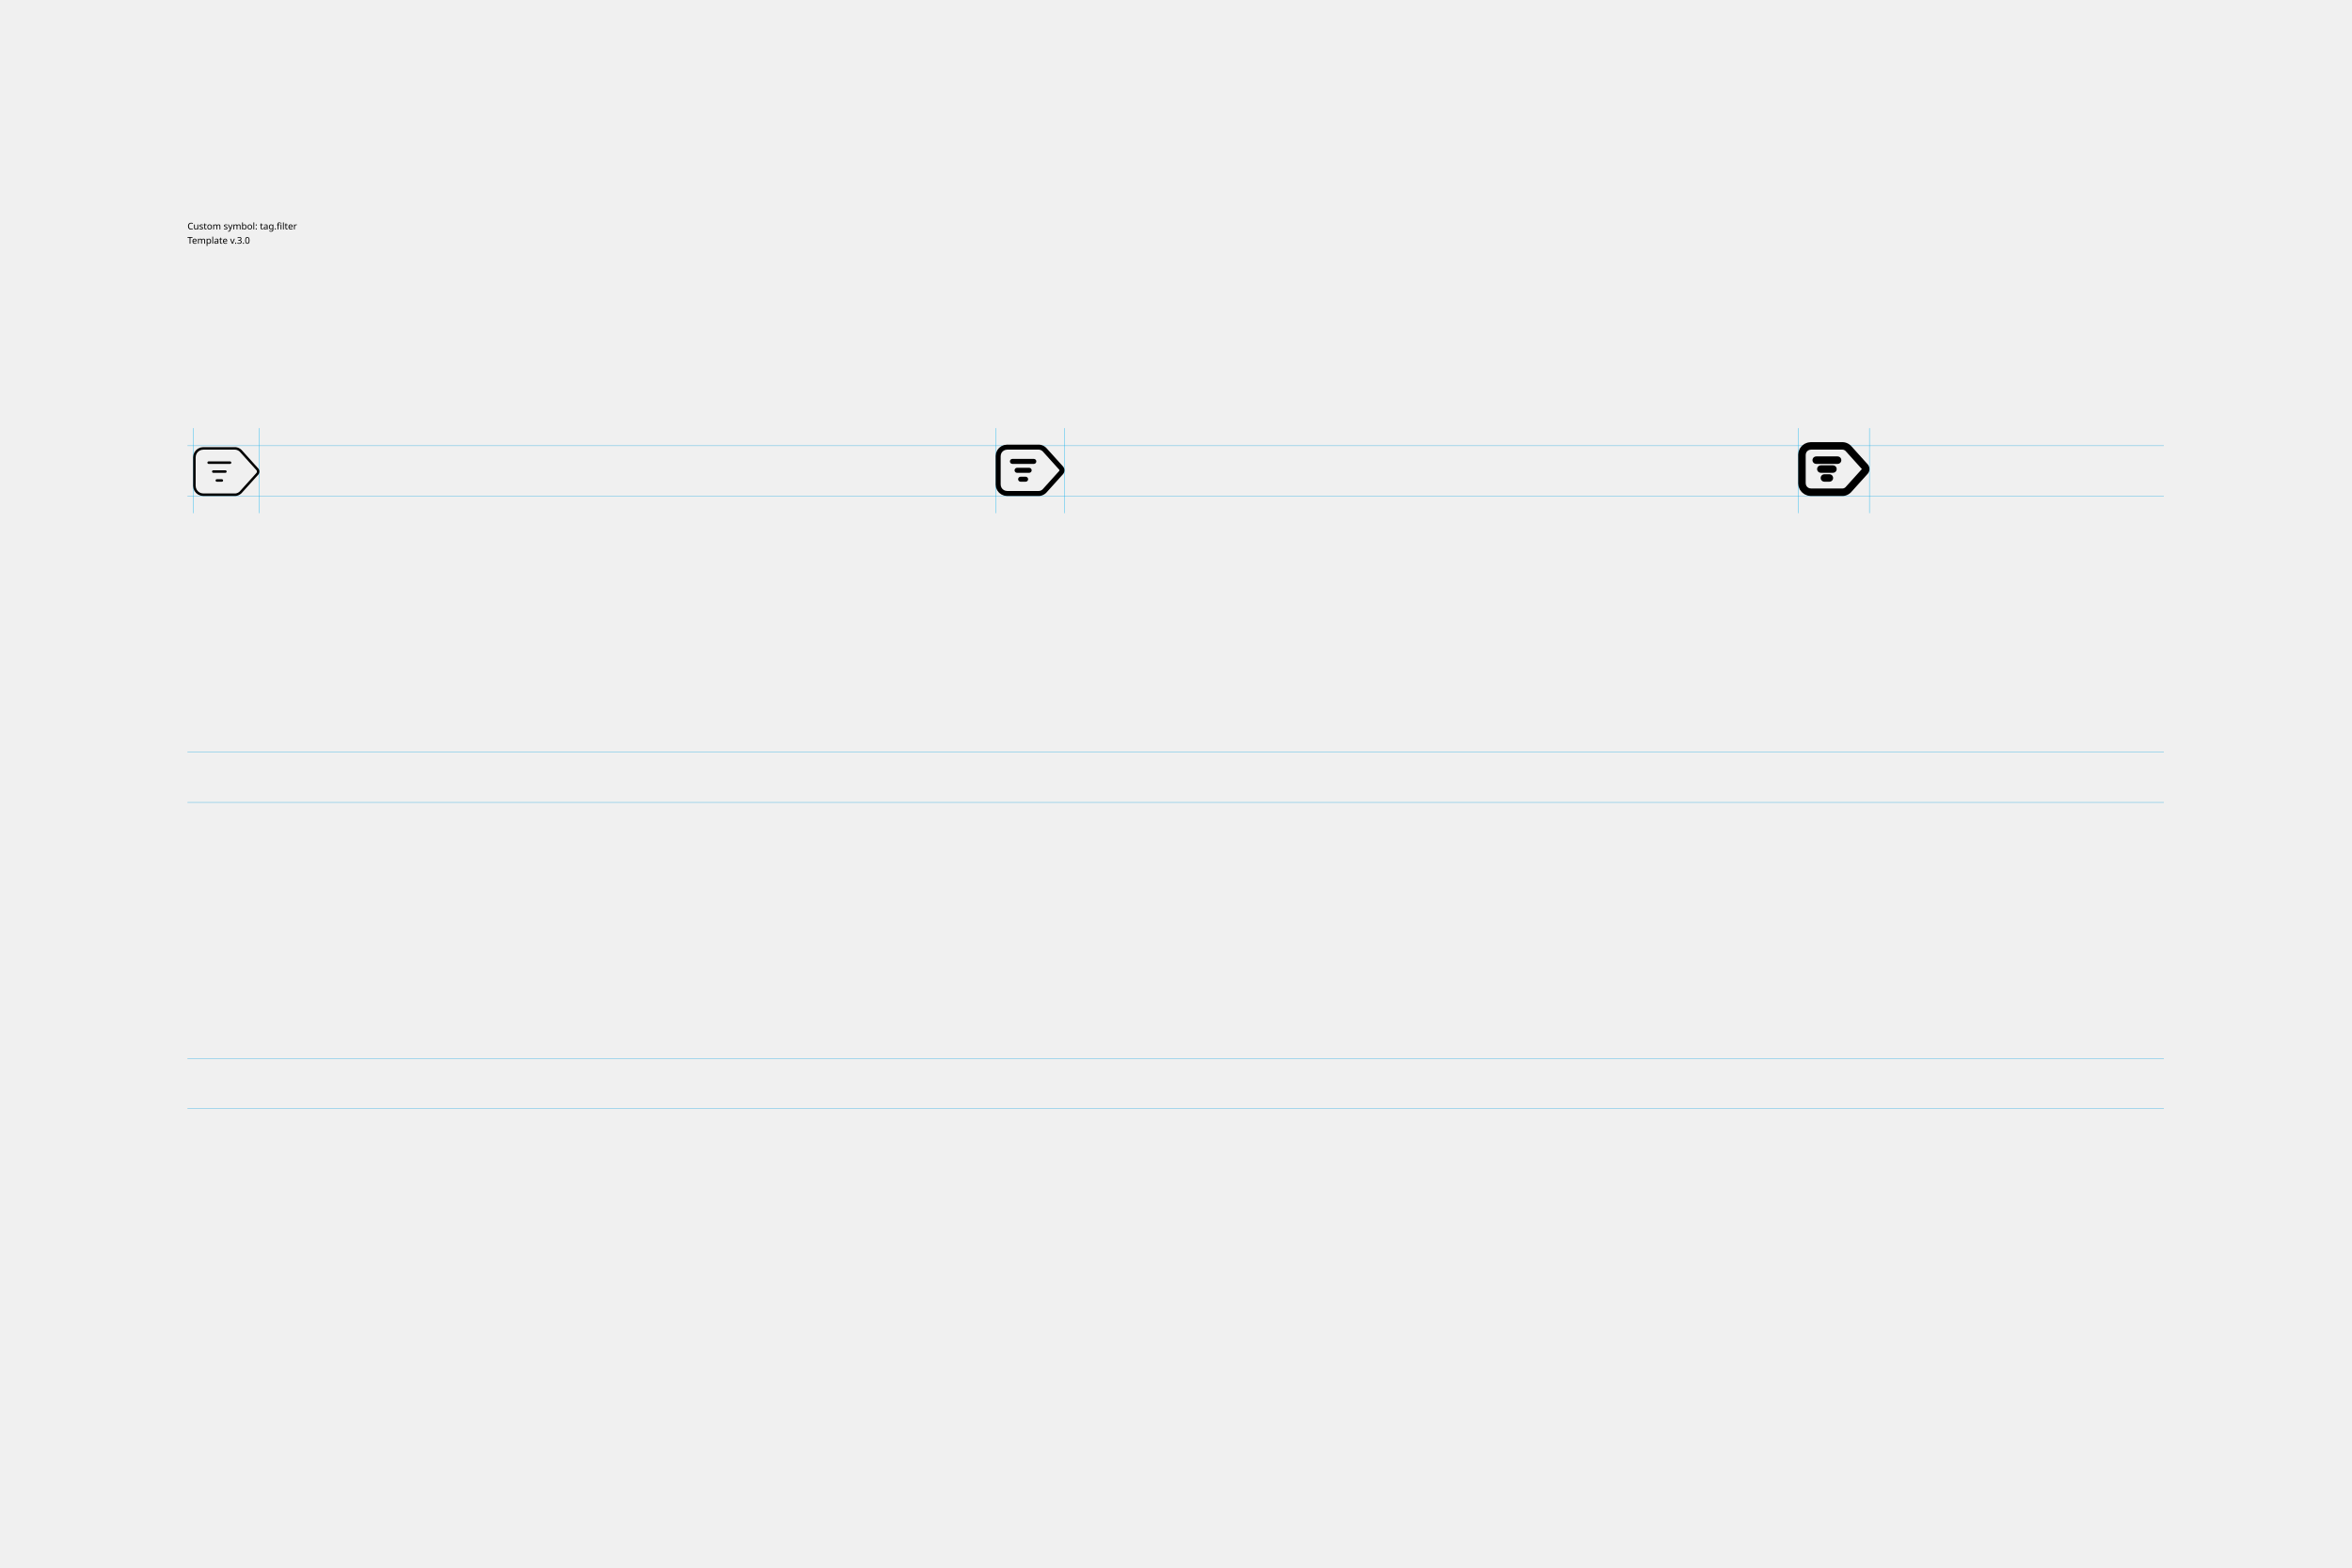
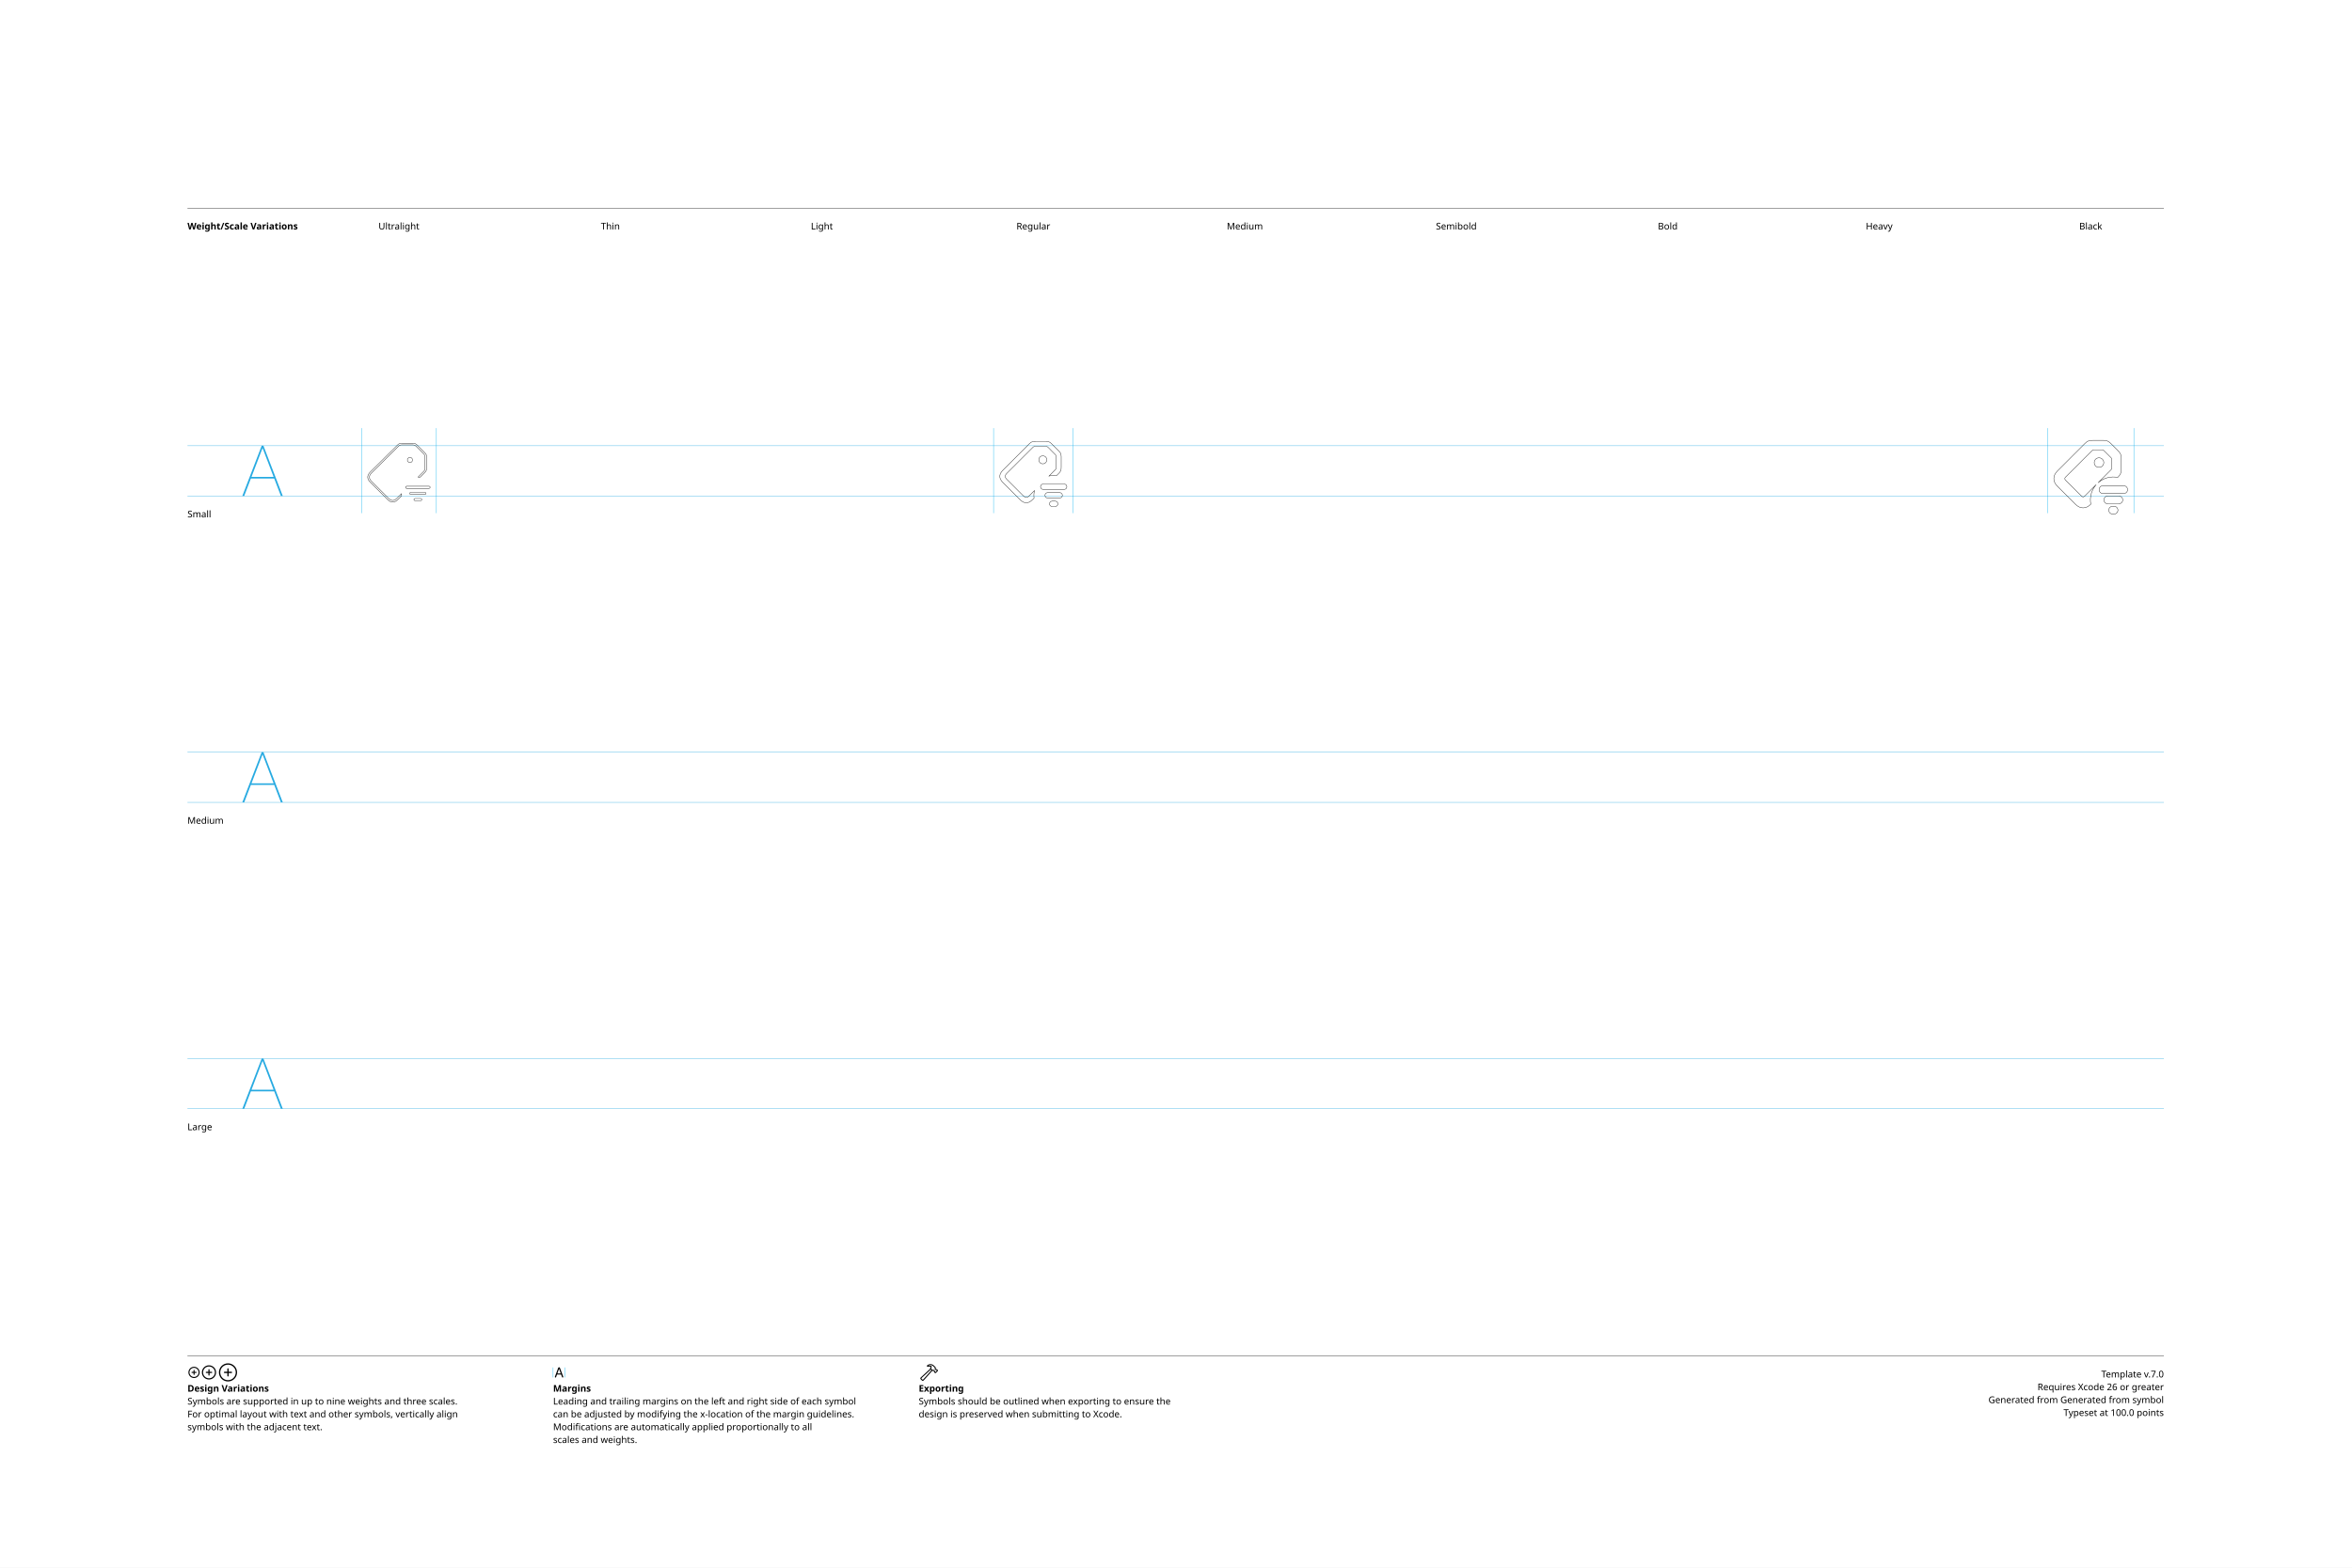
- <svg xmlns="http://www.w3.org/2000/svg" version="1.1" width="3300" height="2200">
+ <svg xmlns="http://www.w3.org/2000/svg" version="1.1" viewBox="0 0 3300 2200">
+   <style>.defaults {-sfsymbols-variable-value-mode:color;-sfsymbols-draw-reverses-motion-groups:true}
+ 
+ .monochrome-0 {-sfsymbols-motion-group:0;-sfsymbols-layer-tags:-63becf9cade535c9}
+ 
+ .multicolor-0:tintColor {-sfsymbols-motion-group:0;-sfsymbols-layer-tags:-63becf9cade535c9}
+ 
+ .hierarchical-0:primary {-sfsymbols-motion-group:0;-sfsymbols-layer-tags:-63becf9cade535c9}
+ 
+ .SFSymbolsPreviewWireframe {fill:none;opacity:1.0;stroke:black;stroke-width:0.5}
+ </style>
  <g id="Notes">
-     <rect height="2200" style="fill:none;stroke:none;" width="3300" x="0" y="0" />
-     <text style="stroke:none;fill:black;font-family:sans-serif;font-size:13;" transform="matrix(1 0 0 1 263 322)">Custom symbol: tag.filter</text>
-     <text id="template-version" style="stroke:none;fill:black;font-family:sans-serif;font-size:13;" transform="matrix(1 0 0 1 263 342)">Template v.3.0</text>
+     <rect height="2200" id="artboard" style="fill:white;opacity:1" width="3300" x="0" y="0" />
+     <line style="fill:none;stroke:black;opacity:1;stroke-width:0.5;" x1="263" x2="3036" y1="292" y2="292" />
+     <text style="stroke:none;fill:black;font-family:sans-serif;font-size:13;font-weight:bold;" transform="matrix(1 0 0 1 263 322)">Weight/Scale Variations</text>
+     <text style="stroke:none;fill:black;font-family:sans-serif;font-size:13;text-anchor:middle;" transform="matrix(1 0 0 1 559.711 322)">Ultralight</text>
+     <text style="stroke:none;fill:black;font-family:sans-serif;font-size:13;text-anchor:middle;" transform="matrix(1 0 0 1 856.422 322)">Thin</text>
+     <text style="stroke:none;fill:black;font-family:sans-serif;font-size:13;text-anchor:middle;" transform="matrix(1 0 0 1 1153.13 322)">Light</text>
+     <text style="stroke:none;fill:black;font-family:sans-serif;font-size:13;text-anchor:middle;" transform="matrix(1 0 0 1 1449.84 322)">Regular</text>
+     <text style="stroke:none;fill:black;font-family:sans-serif;font-size:13;text-anchor:middle;" transform="matrix(1 0 0 1 1746.56 322)">Medium</text>
+     <text style="stroke:none;fill:black;font-family:sans-serif;font-size:13;text-anchor:middle;" transform="matrix(1 0 0 1 2043.27 322)">Semibold</text>
+     <text style="stroke:none;fill:black;font-family:sans-serif;font-size:13;text-anchor:middle;" transform="matrix(1 0 0 1 2339.98 322)">Bold</text>
+     <text style="stroke:none;fill:black;font-family:sans-serif;font-size:13;text-anchor:middle;" transform="matrix(1 0 0 1 2636.69 322)">Heavy</text>
+     <text style="stroke:none;fill:black;font-family:sans-serif;font-size:13;text-anchor:middle;" transform="matrix(1 0 0 1 2933.4 322)">Black</text>
+     <line style="fill:none;stroke:black;opacity:1;stroke-width:0.5;" x1="263" x2="3036" y1="1903" y2="1903" />
+     <g transform="matrix(0.2 0 0 0.2 263 1933)">
+       <path d="m46.24 4.15c21.777 0 39.453-17.627 39.453-39.404s-17.676-39.404-39.453-39.404c-21.729 0-39.404 17.627-39.404 39.404s17.676 39.404 39.404 39.404Zm0-7.422c-17.676 0-31.934-14.307-31.934-31.982s14.258-31.982 31.934-31.982 31.982 14.307 31.982 31.982-14.307 31.982-31.982 31.982Zm3.613-17.773v-28.467c0-2.246-1.465-3.76-3.711-3.76-2.148 0-3.613 1.514-3.613 3.76v28.467c0 2.197 1.465 3.711 3.613 3.711 2.246 0 3.711-1.514 3.711-3.711Zm-17.822-10.596h28.418c2.197 0 3.711-1.465 3.711-3.613 0-2.197-1.514-3.711-3.711-3.711h-28.418c-2.246 0-3.76 1.514-3.76 3.711 0 2.148 1.514 3.613 3.76 3.613Z" />
+     </g>
+     <g transform="matrix(0.2 0 0 0.2 281.506 1933)">
+       <path d="m58.545 14.551c27.49 0 49.805-22.314 49.805-49.805s-22.314-49.805-49.805-49.805-49.805 22.314-49.805 49.805 22.314 49.805 49.805 49.805Zm0-8.301c-22.949 0-41.504-18.555-41.504-41.504s18.555-41.504 41.504-41.504 41.504 18.555 41.504 41.504-18.555 41.504-41.504 41.504Zm4.053-23.096v-36.914c0-2.49-1.709-4.199-4.15-4.199-2.393 0-4.053 1.709-4.053 4.199v36.914c0 2.441 1.66 4.15 4.053 4.15 2.441 0 4.15-1.66 4.15-4.15Zm-22.559-14.404h36.963c2.441 0 4.15-1.611 4.15-4.004 0-2.441-1.709-4.15-4.15-4.15h-36.963c-2.49 0-4.15 1.709-4.15 4.15 0 2.393 1.66 4.004 4.15 4.004Z" />
+     </g>
+     <g transform="matrix(0.2 0 0 0.2 304.924 1933)">
+       <path d="m74.853 28.32c35.107 0 63.623-28.467 63.623-63.574s-28.516-63.623-63.623-63.623-63.574 28.516-63.574 63.623 28.467 63.574 63.574 63.574Zm0-9.082c-30.127 0-54.492-24.365-54.492-54.492s24.365-54.492 54.492-54.492 54.492 24.365 54.492 54.492-24.365 54.492-54.492 54.492Zm4.443-30.322v-48.486c0-2.734-1.855-4.639-4.541-4.639-2.588 0-4.443 1.904-4.443 4.639v48.486c0 2.686 1.855 4.59 4.443 4.59 2.686 0 4.541-1.855 4.541-4.59Zm-28.711-19.775h48.486c2.686 0 4.59-1.807 4.59-4.395 0-2.734-1.855-4.59-4.59-4.59h-48.486c-2.734 0-4.59 1.855-4.59 4.59 0 2.588 1.855 4.395 4.59 4.395Z" />
+     </g>
+     <text style="stroke:none;fill:black;font-family:sans-serif;font-size:13;font-weight:bold;" transform="matrix(1 0 0 1 263 1953)">Design Variations</text>
+     <text style="stroke:none;fill:black;font-family:sans-serif;font-size:13;" transform="matrix(1 0 0 1 263 1971)">Symbols are supported in up to nine weights and three scales.</text>
+     <text style="stroke:none;fill:black;font-family:sans-serif;font-size:13;" transform="matrix(1 0 0 1 263 1989)">For optimal layout with text and other symbols, vertically align</text>
+     <text style="stroke:none;fill:black;font-family:sans-serif;font-size:13;" transform="matrix(1 0 0 1 263 2007)">symbols with the adjacent text.</text>
+     <line style="fill:none;stroke:#00AEEF;stroke-width:0.5;opacity:1.0;" x1="776" x2="776" y1="1919" y2="1933" />
+     <g transform="matrix(0.2 0 0 0.2 776 1933)">
+       <path d="m16.553 0.781c2.588 0 3.857-0.977 4.785-3.711l20.557-57.52h0.244l20.605 57.52c0.928 2.734 2.197 3.711 4.736 3.711 2.588 0 4.248-1.562 4.248-4.004 0-0.83-0.146-1.611-0.537-2.637l-22.9-60.986c-1.123-2.979-3.125-4.492-6.25-4.492-3.027 0-5.078 1.465-6.152 4.443l-22.9 61.084c-0.391 1.025-0.537 1.807-0.537 2.637 0 2.441 1.562 3.955 4.102 3.955Zm10.205-20.947h30.664c2.002 0 3.662-1.66 3.662-3.662 0-2.051-1.66-3.662-3.662-3.662h-30.664c-2.002 0-3.662 1.611-3.662 3.662 0 2.002 1.66 3.662 3.662 3.662Z" />
+     </g>
+     <line style="fill:none;stroke:#00AEEF;stroke-width:0.5;opacity:1.0;" x1="792.836" x2="792.836" y1="1919" y2="1933" />
+     <text style="stroke:none;fill:black;font-family:sans-serif;font-size:13;font-weight:bold;" transform="matrix(1 0 0 1 776 1953)">Margins</text>
+     <text style="stroke:none;fill:black;font-family:sans-serif;font-size:13;" transform="matrix(1 0 0 1 776 1971)">Leading and trailing margins on the left and right side of each symbol</text>
+     <text style="stroke:none;fill:black;font-family:sans-serif;font-size:13;" transform="matrix(1 0 0 1 776 1989)">can be adjusted by modifying the x-location of the margin guidelines.</text>
+     <text style="stroke:none;fill:black;font-family:sans-serif;font-size:13;" transform="matrix(1 0 0 1 776 2007)">Modifications are automatically applied proportionally to all</text>
+     <text style="stroke:none;fill:black;font-family:sans-serif;font-size:13;" transform="matrix(1 0 0 1 776 2025)">scales and weights.</text>
+     <g transform="matrix(0.2 0 0 0.2 1289 1933)">
+       <path d="m14.209 13.135 7.861 7.861c4.297 4.395 9.326 4.102 13.867-1.025l60.693-68.213-4.883-4.883-60.254 67.676c-1.807 1.953-3.467 2.441-5.811 0.098l-5.176-5.127c-2.295-2.295-1.807-3.955 0.195-5.811l67.481-62.158-4.883-4.834-68.066 62.598c-4.98 4.59-5.322 9.473-1.025 13.818Zm44.873-97.461c-2.051 2.002-2.246 4.883-1.074 6.787 1.123 1.807 3.467 3.027 6.592 2.246 5.859-1.66 12.598-2.393 18.896 0.928l-2.686 7.129c-1.611 4.004-0.732 6.885 1.709 9.424l10.254 10.303c2.344 2.393 4.541 2.441 7.08 1.953l4.443-0.732 2.588 2.539-0.195 2.246c-0.098 2.295 0.537 4.297 2.783 6.494l3.369 3.32c2.295 2.295 5.518 2.49 7.812 0.195l12.988-13.037c2.295-2.344 2.148-5.371-0.195-7.666l-3.418-3.418c-2.197-2.197-4.053-3.027-6.348-2.881l-2.344 0.244-2.441-2.441 1.025-4.688c0.635-2.734-0.244-4.98-2.881-7.617l-11.279-11.182c-12.94-12.842-35.596-11.035-46.68-0.146Zm7.08 2.051c8.789-6.396 25.977-5.664 33.691 1.953l12.305 12.207c1.025 1.025 1.221 1.807 0.928 3.32l-1.465 6.641 6.738 6.689 4.395-0.244c1.123-0.049 1.514 0.049 2.344 0.879l2.539 2.49-10.84 10.84-2.49-2.49c-0.83-0.879-0.977-1.221-0.928-2.393l0.293-4.346-6.689-6.738-6.836 1.172c-1.416 0.293-2.051 0.195-3.174-0.879l-8.936-8.887c-1.074-1.025-1.172-1.709-0.488-3.369l4.59-11.475c-6.104-6.348-17.041-7.52-25.586-4.59-0.684 0.244-0.928-0.391-0.391-0.781Z" />
+     </g>
+     <text style="stroke:none;fill:black;font-family:sans-serif;font-size:13;font-weight:bold;" transform="matrix(1 0 0 1 1289 1953)">Exporting</text>
+     <text style="stroke:none;fill:black;font-family:sans-serif;font-size:13;" transform="matrix(1 0 0 1 1289 1971)">Symbols should be outlined when exporting to ensure the</text>
+     <text style="stroke:none;fill:black;font-family:sans-serif;font-size:13;" transform="matrix(1 0 0 1 1289 1989)">design is preserved when submitting to Xcode.</text>
+     <text id="template-version" style="stroke:none;fill:black;font-family:sans-serif;font-size:13;text-anchor:end;" transform="matrix(1 0 0 1 3036 1933)">Template v.7.0</text>
+     <text style="stroke:none;fill:black;font-family:sans-serif;font-size:13;text-anchor:end;" transform="matrix(1 0 0 1 3036 1951)">Requires Xcode 26 or greater</text>
+     <text id="descriptive-name" style="stroke:none;fill:black;font-family:sans-serif;font-size:13;text-anchor:end;" transform="matrix(1 0 0 1 3036 1969)">Generated from Generated from symbol</text>
+     <text style="stroke:none;fill:black;font-family:sans-serif;font-size:13;text-anchor:end;" transform="matrix(1 0 0 1 3036 1987)">Typeset at 100.0 points</text>
+     <text style="stroke:none;fill:black;font-family:sans-serif;font-size:13;" transform="matrix(1 0 0 1 263 726)">Small</text>
+     <text style="stroke:none;fill:black;font-family:sans-serif;font-size:13;" transform="matrix(1 0 0 1 263 1156)">Medium</text>
+     <text style="stroke:none;fill:black;font-family:sans-serif;font-size:13;" transform="matrix(1 0 0 1 263 1586)">Large</text>
  </g>
  <g id="Guides">
-     <line id="Baseline-S" x1="263" x2="3036" y1="696" y2="696" style="fill:none;stroke:#27AAE1;stroke-width:0.5;opacity:1;" />
-     <line id="Capline-S" x1="263" x2="3036" y1="625.541" y2="625.541" style="fill:none;stroke:#27AAE1;stroke-width:0.5;opacity:1;" />
-     <line id="Baseline-M" x1="263" x2="3036" y1="1126" y2="1126" style="fill:none;stroke:#27AAE1;stroke-width:0.5;opacity:1;" />
-     <line id="Capline-M" x1="263" x2="3036" y1="1055.54" y2="1055.54" style="fill:none;stroke:#27AAE1;stroke-width:0.5;opacity:1;" />
-     <line id="Baseline-L" x1="263" x2="3036" y1="1556" y2="1556" style="fill:none;stroke:#27AAE1;stroke-width:0.5;opacity:1;" />
-     <line id="Capline-L" x1="263" x2="3036" y1="1485.54" y2="1485.54" style="fill:none;stroke:#27AAE1;stroke-width:0.5;opacity:1;" />
-     <line id="left-margin-Ultralight-S" style="fill:none;stroke:#00AEEF;stroke-width:0.5;opacity:1.0;" x1="271.00" x2="271.00" y1="600.784" y2="720.121" />
-     <line id="right-margin-Ultralight-S" style="fill:none;stroke:#00AEEF;stroke-width:0.5;opacity:1.0;" x1="363.99" x2="363.99" y1="600.784" y2="720.121" />
-     <line id="left-margin-Regular-S" style="fill:none;stroke:#00AEEF;stroke-width:0.5;opacity:1.0;" x1="1397.00" x2="1397.00" y1="600.784" y2="720.121" />
-     <line id="right-margin-Regular-S" style="fill:none;stroke:#00AEEF;stroke-width:0.5;opacity:1.0;" x1="1493.48" x2="1493.48" y1="600.784" y2="720.121" />
-     <line id="left-margin-Black-S" style="fill:none;stroke:#00AEEF;stroke-width:0.5;opacity:1.0;" x1="2523.00" x2="2523.00" y1="600.784" y2="720.121" />
-     <line id="right-margin-Black-S" style="fill:none;stroke:#00AEEF;stroke-width:0.5;opacity:1.0;" x1="2622.97" x2="2622.97" y1="600.784" y2="720.121" />
+     <g id="H-reference" style="fill:#27AAE1;stroke:none;" transform="matrix(1 0 0 1 339 696)">
+       <path d="M0.994 0L3.638 0L29.328-67.132L30.03-67.132L30.03-70.459L28.123-70.459ZM11.688-24.48L46.981-24.48L46.231-26.729L12.438-26.729ZM55.12 0L57.764 0L30.638-70.459L29.433-70.459L29.433-67.132Z" />
+     </g>
+     <line id="Baseline-S" style="fill:none;stroke:#27AAE1;opacity:1;stroke-width:0.5;" x1="263" x2="3036" y1="696" y2="696" />
+     <line id="Capline-S" style="fill:none;stroke:#27AAE1;opacity:1;stroke-width:0.5;" x1="263" x2="3036" y1="625.541" y2="625.541" />
+     <g id="H-reference" style="fill:#27AAE1;stroke:none;" transform="matrix(1 0 0 1 339 1126)">
+       <path d="M0.994 0L3.638 0L29.328-67.132L30.03-67.132L30.03-70.459L28.123-70.459ZM11.688-24.48L46.981-24.48L46.231-26.729L12.438-26.729ZM55.12 0L57.764 0L30.638-70.459L29.433-70.459L29.433-67.132Z" />
+     </g>
+     <line id="Baseline-M" style="fill:none;stroke:#27AAE1;opacity:1;stroke-width:0.5;" x1="263" x2="3036" y1="1126" y2="1126" />
+     <line id="Capline-M" style="fill:none;stroke:#27AAE1;opacity:1;stroke-width:0.5;" x1="263" x2="3036" y1="1055.54" y2="1055.54" />
+     <g id="H-reference" style="fill:#27AAE1;stroke:none;" transform="matrix(1 0 0 1 339 1556)">
+       <path d="M0.994 0L3.638 0L29.328-67.132L30.03-67.132L30.03-70.459L28.123-70.459ZM11.688-24.48L46.981-24.48L46.231-26.729L12.438-26.729ZM55.12 0L57.764 0L30.638-70.459L29.433-70.459L29.433-67.132Z" />
+     </g>
+     <line id="Baseline-L" style="fill:none;stroke:#27AAE1;opacity:1;stroke-width:0.5;" x1="263" x2="3036" y1="1556" y2="1556" />
+     <line id="Capline-L" style="fill:none;stroke:#27AAE1;opacity:1;stroke-width:0.5;" x1="263" x2="3036" y1="1485.54" y2="1485.54" />
+     <line id="right-margin-Black-S" style="fill:none;stroke:#00AEEF;stroke-width:0.5;opacity:1.0;" x1="2993.94" x2="2993.94" y1="600.785" y2="720.121" />
+     <line id="left-margin-Black-S" style="fill:none;stroke:#00AEEF;stroke-width:0.5;opacity:1.0;" x1="2872.86" x2="2872.86" y1="600.785" y2="720.121" />
+     <line id="right-margin-Regular-S" style="fill:none;stroke:#00AEEF;stroke-width:0.5;opacity:1.0;" x1="1505.67" x2="1505.67" y1="600.785" y2="720.121" />
+     <line id="left-margin-Regular-S" style="fill:none;stroke:#00AEEF;stroke-width:0.5;opacity:1.0;" x1="1394.02" x2="1394.02" y1="600.785" y2="720.121" />
+     <line id="right-margin-Ultralight-S" style="fill:none;stroke:#00AEEF;stroke-width:0.5;opacity:1.0;" x1="612.297" x2="612.297" y1="600.785" y2="720.121" />
+     <line id="left-margin-Ultralight-S" style="fill:none;stroke:#00AEEF;stroke-width:0.5;opacity:1.0;" x1="507.125" x2="507.125" y1="600.785" y2="720.121" />
  </g>
-   <g id="Symbols" style="fill:#000000;stroke:none;">
-     <g id="Ultralight-S" transform="matrix(1 0 0 1 263 696)">
-       <path fill-rule="evenodd" d="M60.78 -45.33 L61.17 -45.72 L61.41 -46.21 L61.50 -46.75 L61.41 -47.29 L61.17 -47.78 L60.78 -48.17 L60.29 -48.41 L59.75 -48.50 L29.75 -48.50 L29.21 -48.41 L28.72 -48.17 L28.33 -47.78 L28.09 -47.29 L28.00 -46.75 L28.09 -46.21 L28.33 -45.72 L28.72 -45.33 L29.21 -45.09 L29.75 -45.00 L59.75 -45.00 L60.29 -45.09Z M54.28 -32.83 L54.67 -33.22 L54.91 -33.71 L55.00 -34.25 L54.91 -34.79 L54.67 -35.28 L54.28 -35.67 L53.79 -35.91 L53.25 -36.00 L36.25 -36.00 L35.71 -35.91 L35.22 -35.67 L34.83 -35.28 L34.59 -34.79 L34.50 -34.25 L34.59 -33.71 L34.83 -33.22 L35.22 -32.83 L35.71 -32.59 L36.25 -32.50 L53.25 -32.50 L53.79 -32.59Z M22.02 -68.49 L18.79 -68.06 L18.35 -67.94 L15.33 -66.69 L14.93 -66.46 L12.35 -64.48 L12.02 -64.15 L10.04 -61.57 L9.81 -61.17 L8.56 -58.15 L8.44 -57.71 L8.01 -54.48 L8.00 -54.25 L8.00 -14.25 L8.01 -14.02 L8.44 -10.79 L8.56 -10.35 L9.81 -7.33 L10.04 -6.93 L12.02 -4.35 L12.35 -4.02 L14.93 -2.04 L15.33 -1.81 L18.35 -0.56 L18.79 -0.44 L22.02 -0.01 L22.25 0.00 L66.75 0.00 L66.86 -0.00 L67.98 -0.07 L68.18 -0.10 L69.29 -0.29 L69.47 -0.33 L70.56 -0.65 L70.72 -0.70 L71.77 -1.12 L71.92 -1.19 L72.93 -1.71 L73.06 -1.78 L74.01 -2.38 L74.14 -2.47 L75.01 -3.13 L75.13 -3.23 L75.93 -3.96 L76.05 -4.08 L99.05 -29.58 L99.10 -29.63 L99.75 -30.43 L99.94 -30.71 L100.41 -31.57 L100.55 -31.89 L100.83 -32.80 L100.90 -33.14 L100.99 -34.08 L100.99 -34.42 L100.90 -35.36 L100.83 -35.70 L100.55 -36.61 L100.41 -36.93 L99.94 -37.79 L99.75 -38.07 L99.10 -38.87 L99.05 -38.92 L76.05 -64.42 L75.93 -64.54 L75.13 -65.27 L75.01 -65.37 L74.14 -66.03 L74.01 -66.12 L73.06 -66.72 L72.93 -66.79 L71.92 -67.31 L71.77 -67.38 L70.72 -67.80 L70.56 -67.85 L69.47 -68.17 L69.29 -68.21 L68.18 -68.40 L67.98 -68.43 L66.86 -68.50 L66.75 -68.50 L22.25 -68.50Z M67.67 -64.94 L68.59 -64.78 L69.50 -64.51 L70.40 -64.15 L71.27 -63.71 L72.08 -63.20 L72.83 -62.63 L73.51 -62.01 L96.43 -36.61 L96.95 -35.97 L97.25 -35.41 L97.43 -34.83 L97.49 -34.25 L97.43 -33.67 L97.25 -33.09 L96.95 -32.53 L96.43 -31.89 L73.51 -6.49 L72.83 -5.87 L72.08 -5.30 L71.27 -4.79 L70.40 -4.35 L69.50 -3.99 L68.59 -3.72 L67.67 -3.56 L66.70 -3.50 L22.36 -3.50 L19.47 -3.88 L16.88 -4.95 L14.66 -6.66 L12.95 -8.88 L11.88 -11.47 L11.50 -14.36 L11.50 -54.14 L11.88 -57.03 L12.95 -59.62 L14.66 -61.84 L16.88 -63.55 L19.47 -64.62 L22.36 -65.00 L66.70 -65.00Z M49.28 -20.33 L49.67 -20.72 L49.91 -21.21 L50.00 -21.75 L49.91 -22.29 L49.67 -22.78 L49.28 -23.17 L48.79 -23.41 L48.25 -23.50 L41.25 -23.50 L40.71 -23.41 L40.22 -23.17 L39.83 -22.78 L39.59 -22.29 L39.50 -21.75 L39.59 -21.21 L39.83 -20.72 L40.22 -20.33 L40.71 -20.09 L41.25 -20.00 L48.25 -20.00 L48.79 -20.09Z" />
+   <g id="Symbols">
+     <g id="Black-S" transform="matrix(1 0 0 1 2872.86 696)">
+       <path class="monochrome-0 multicolor-0:tintColor hierarchical-0:primary SFSymbolsPreviewWireframe" d="M60.645 11.67C53.857 18.457 45.898 18.457 39.111 11.67L13.867-13.574C7.08-20.361 7.08-28.32 13.867-35.107L52.246-73.486C55.81-77.051 58.057-78.076 63.818-78.076L78.223-78.076C83.154-78.076 85.547-76.904 89.6-72.852L98.193-64.258C102.246-60.205 103.418-57.812 103.418-52.881L103.418-38.477C103.418-32.715 102.588-30.273 99.023-26.709L98.409-26.095C88.836-27.938 78.587-25.413 70.863-18.519L89.209-36.865C89.893-37.549 89.99-37.988 89.99-39.258L89.99-51.416C89.99-52.344 89.648-53.125 89.16-53.613L78.955-63.818C78.467-64.307 77.686-64.648 76.758-64.648L64.6-64.648C63.623-64.648 63.184-64.404 62.402-63.623L25.439-26.66C23.877-25.098 23.682-23.682 25.439-21.973L47.559 0.098C49.268 1.758 50.635 1.709 52.246 0.098L68.236-15.893C61.343-8.168 58.817 2.08 60.66 11.654ZM72.168-40.137C68.408-40.137 65.478-43.066 65.478-46.826C65.478-50.586 68.408-53.516 72.168-53.516C75.928-53.516 78.857-50.586 78.857-46.826C78.857-43.066 75.928-40.137 72.168-40.137ZM77.791-14.365L106.791-14.365C109.828-14.365 112.291-11.902 112.291-8.865C112.291-5.827 109.828-3.365 106.791-3.365L77.791-3.365C74.753-3.365 72.291-5.827 72.291-8.865C72.291-11.902 74.753-14.365 77.791-14.365ZM84.591 0.035L99.991 0.035C103.028 0.035 105.491 2.498 105.491 5.535C105.491 8.573 103.028 11.035 99.991 11.035L84.591 11.035C81.553 11.035 79.091 8.573 79.091 5.535C79.091 2.498 81.553 0.035 84.591 0.035ZM91.391 14.435L93.191 14.435C96.228 14.435 98.691 16.898 98.691 19.935C98.691 22.973 96.228 25.435 93.191 25.435L91.391 25.435C88.353 25.435 85.891 22.973 85.891 19.935C85.891 16.898 88.353 14.435 91.391 14.435Z" />
    </g>
-     <g id="Regular-S" transform="matrix(1 0 0 1 1389 696)">
-       <path fill-rule="evenodd" d="M63.56 -45.67 L64.33 -46.44 L64.83 -47.42 L65.00 -48.50 L64.83 -49.58 L64.33 -50.56 L63.56 -51.33 L62.58 -51.83 L61.50 -52.00 L31.50 -52.00 L30.42 -51.83 L29.44 -51.33 L28.67 -50.56 L28.17 -49.58 L28.00 -48.50 L28.17 -47.42 L28.67 -46.44 L29.44 -45.67 L30.42 -45.17 L31.50 -45.00 L61.50 -45.00 L62.58 -45.17Z M57.06 -33.17 L57.83 -33.94 L58.33 -34.92 L58.50 -36.00 L58.33 -37.08 L57.83 -38.06 L57.06 -38.83 L56.08 -39.33 L55.00 -39.50 L38.00 -39.50 L36.92 -39.33 L35.94 -38.83 L35.17 -38.06 L34.67 -37.08 L34.50 -36.00 L34.67 -34.92 L35.17 -33.94 L35.94 -33.17 L36.92 -32.67 L38.00 -32.50 L55.00 -32.50 L56.08 -32.67Z M23.54 -71.97 L20.31 -71.54 L19.43 -71.31 L16.41 -70.06 L15.62 -69.60 L13.03 -67.62 L12.38 -66.97 L10.40 -64.38 L9.94 -63.59 L8.69 -60.57 L8.46 -59.69 L8.03 -56.46 L8.00 -56.00 L8.00 -16.00 L8.03 -15.54 L8.46 -12.31 L8.69 -11.43 L9.94 -8.41 L10.40 -7.62 L12.38 -5.03 L13.03 -4.38 L15.62 -2.40 L16.41 -1.94 L19.43 -0.69 L20.31 -0.46 L23.54 -0.03 L24.00 0.00 L68.50 0.00 L68.71 -0.01 L69.84 -0.07 L70.23 -0.12 L71.35 -0.32 L71.71 -0.40 L72.79 -0.72 L73.12 -0.83 L74.17 -1.25 L74.47 -1.38 L75.47 -1.90 L75.74 -2.05 L76.69 -2.65 L76.94 -2.82 L77.82 -3.49 L78.06 -3.69 L78.86 -4.41 L79.10 -4.66 L102.10 -30.16 L102.20 -30.27 L102.85 -31.06 L103.23 -31.62 L103.70 -32.49 L103.97 -33.12 L104.25 -34.03 L104.39 -34.72 L104.48 -35.65 L104.48 -36.35 L104.39 -37.28 L104.25 -37.97 L103.97 -38.88 L103.70 -39.51 L103.23 -40.38 L102.85 -40.94 L102.20 -41.73 L102.10 -41.84 L79.10 -67.34 L78.86 -67.59 L78.06 -68.31 L77.82 -68.51 L76.94 -69.18 L76.69 -69.35 L75.74 -69.95 L75.47 -70.10 L74.47 -70.62 L74.17 -70.75 L73.12 -71.17 L72.79 -71.28 L71.71 -71.60 L71.35 -71.68 L70.23 -71.88 L69.84 -71.93 L68.71 -71.99 L68.50 -72.00 L24.00 -72.00Z M69.21 -64.95 L69.94 -64.82 L70.69 -64.61 L71.43 -64.31 L72.15 -63.94 L72.83 -63.51 L73.46 -63.03 L74.02 -62.53 L96.85 -37.21 L97.24 -36.74 L97.38 -36.48 L97.46 -36.24 L97.48 -36.00 L97.46 -35.76 L97.38 -35.52 L97.24 -35.26 L96.85 -34.79 L74.02 -9.47 L73.46 -8.97 L72.83 -8.49 L72.15 -8.06 L71.43 -7.69 L70.69 -7.39 L69.94 -7.18 L69.21 -7.05 L68.39 -7.00 L24.23 -7.00 L21.68 -7.34 L19.52 -8.23 L17.66 -9.66 L16.23 -11.52 L15.34 -13.68 L15.00 -16.23 L15.00 -55.77 L15.34 -58.32 L16.23 -60.48 L17.66 -62.34 L19.52 -63.77 L21.68 -64.66 L24.23 -65.00 L68.39 -65.00Z M52.06 -20.67 L52.83 -21.44 L53.33 -22.42 L53.50 -23.50 L53.33 -24.58 L52.83 -25.56 L52.06 -26.33 L51.08 -26.83 L50.00 -27.00 L43.00 -27.00 L41.92 -26.83 L40.94 -26.33 L40.17 -25.56 L39.67 -24.58 L39.50 -23.50 L39.67 -22.42 L40.17 -21.44 L40.94 -20.67 L41.92 -20.17 L43.00 -20.00 L50.00 -20.00 L51.08 -20.17Z" />
+     <g id="Regular-S" transform="matrix(1 0 0 1 1394.02 696)">
+       <path class="monochrome-0 multicolor-0:tintColor hierarchical-0:primary SFSymbolsPreviewWireframe" d="M54.541 5.322C48.877 11.035 43.115 11.084 37.256 5.273L13.135-18.848C7.275-24.609 7.422-30.469 13.086-36.133L50.293-73.34C53.32-76.367 55.127-76.514 59.131-76.514L73.682-76.514C77.93-76.514 79.297-75.391 82.178-72.51L90.869-63.77C93.799-60.889 94.922-59.57 94.922-55.273L94.922-40.723C94.922-36.719 94.727-34.912 91.699-31.885L88.279-28.46C84.797-28.952 81.24-28.784 77.809-27.956L86.719-36.865C87.402-37.549 87.842-38.232 87.842-39.404L87.842-55.518C87.842-56.641 87.451-57.324 86.719-58.008L76.416-68.359C75.684-69.043 75.049-69.482 73.926-69.482L57.812-69.482C56.592-69.482 55.957-68.994 55.273-68.359L18.311-31.445C15.82-28.906 15.771-26.172 18.359-23.584L41.943 0C44.58 2.637 47.315 2.588 49.805 0.049L57.347-7.494C56.516-4.051 56.349-0.481 56.848 3.012ZM69.092-45.117C65.918-45.117 63.525-47.607 63.525-50.732C63.525-53.809 65.918-56.299 69.092-56.299C72.314-56.299 74.707-53.809 74.707-50.732C74.707-47.607 72.314-45.117 69.092-45.117ZM69.614-16.689L99.114-16.689C101.185-16.689 102.864-15.01 102.864-12.939C102.864-10.868 101.185-9.189 99.114-9.189L69.614-9.189C67.543-9.189 65.864-10.868 65.864-12.939C65.864-15.01 67.543-16.689 69.614-16.689ZM75.904-4.689L92.824-4.689C94.895-4.689 96.574-3.01 96.574-0.939C96.574 1.132 94.895 2.811 92.824 2.811L75.904 2.811C73.833 2.811 72.154 1.132 72.154-0.939C72.154-3.01 73.833-4.689 75.904-4.689ZM82.194 7.311L86.534 7.311C88.605 7.311 90.284 8.99 90.284 11.061C90.284 13.132 88.605 14.811 86.534 14.811L82.194 14.811C80.123 14.811 78.444 13.132 78.444 11.061C78.444 8.99 80.123 7.311 82.194 7.311Z" />
    </g>
-     <g id="Black-S" transform="matrix(1 0 0 1 2515 696)">
-       <path fill-rule="evenodd" d="M66.34 -46.00 L67.50 -47.16 L68.24 -48.63 L68.50 -50.25 L68.24 -51.87 L67.50 -53.34 L66.34 -54.50 L64.87 -55.24 L63.25 -55.50 L33.25 -55.50 L31.63 -55.24 L30.16 -54.50 L29.00 -53.34 L28.26 -51.87 L28.00 -50.25 L28.26 -48.63 L29.00 -47.16 L30.16 -46.00 L31.63 -45.26 L33.25 -45.00 L63.25 -45.00 L64.87 -45.26Z M59.84 -33.50 L61.00 -34.66 L61.74 -36.13 L62.00 -37.75 L61.74 -39.37 L61.00 -40.84 L59.84 -42.00 L58.37 -42.74 L56.75 -43.00 L39.75 -43.00 L38.13 -42.74 L36.66 -42.00 L35.50 -40.84 L34.76 -39.37 L34.50 -37.75 L34.76 -36.13 L35.50 -34.66 L36.66 -33.50 L38.13 -32.76 L39.75 -32.50 L56.75 -32.50 L58.37 -32.76Z M25.06 -75.46 L21.83 -75.03 L20.51 -74.67 L17.49 -73.43 L16.30 -72.74 L13.72 -70.75 L12.75 -69.78 L10.76 -67.20 L10.07 -66.01 L8.83 -62.99 L8.47 -61.67 L8.04 -58.44 L8.00 -57.75 L8.00 -17.75 L8.04 -17.06 L8.47 -13.83 L8.83 -12.51 L10.07 -9.49 L10.76 -8.30 L12.75 -5.72 L13.72 -4.75 L16.30 -2.76 L17.49 -2.07 L20.51 -0.83 L21.83 -0.47 L25.06 -0.04 L25.75 0.00 L70.25 0.00 L70.57 -0.01 L71.69 -0.08 L72.29 -0.15 L73.40 -0.35 L73.94 -0.47 L75.03 -0.79 L75.52 -0.95 L76.57 -1.37 L77.01 -1.57 L78.02 -2.09 L78.43 -2.32 L79.37 -2.92 L79.75 -3.18 L80.63 -3.84 L80.99 -4.15 L81.79 -4.87 L82.15 -5.23 L105.15 -30.73 L105.29 -30.90 L105.95 -31.70 L106.52 -32.54 L106.99 -33.40 L107.39 -34.36 L107.67 -35.27 L107.88 -36.29 L107.97 -37.23 L107.97 -38.27 L107.88 -39.21 L107.67 -40.23 L107.39 -41.14 L106.99 -42.10 L106.52 -42.96 L105.95 -43.80 L105.29 -44.60 L105.15 -44.77 L82.15 -70.27 L81.79 -70.63 L80.99 -71.35 L80.63 -71.66 L79.75 -72.32 L79.37 -72.58 L78.43 -73.18 L78.02 -73.41 L77.01 -73.93 L76.57 -74.13 L75.52 -74.55 L75.03 -74.71 L73.94 -75.03 L73.40 -75.15 L72.29 -75.35 L71.69 -75.42 L70.57 -75.49 L70.25 -75.50 L25.75 -75.50Z M70.75 -64.96 L71.29 -64.86 L71.87 -64.70 L72.45 -64.46 L73.03 -64.17 L73.59 -63.82 L74.09 -63.44 L74.52 -63.04 L97.28 -37.82 L97.29 -37.80 L97.30 -37.79 L97.32 -37.77 L97.33 -37.75 L97.32 -37.73 L97.30 -37.71 L97.29 -37.70 L97.28 -37.68 L74.52 -12.46 L74.09 -12.06 L73.59 -11.68 L73.03 -11.33 L72.45 -11.04 L71.87 -10.80 L71.29 -10.64 L70.75 -10.54 L70.09 -10.50 L26.09 -10.50 L23.89 -10.79 L22.15 -11.51 L20.66 -12.66 L19.51 -14.15 L18.79 -15.89 L18.50 -18.09 L18.50 -57.41 L18.79 -59.61 L19.51 -61.35 L20.66 -62.84 L22.15 -63.99 L23.89 -64.71 L26.09 -65.00 L70.09 -65.00Z M54.84 -21.00 L56.00 -22.16 L56.74 -23.63 L57.00 -25.25 L56.74 -26.87 L56.00 -28.34 L54.84 -29.50 L53.37 -30.24 L51.75 -30.50 L44.75 -30.50 L43.13 -30.24 L41.66 -29.50 L40.50 -28.34 L39.76 -26.87 L39.50 -25.25 L39.76 -23.63 L40.50 -22.16 L41.66 -21.00 L43.13 -20.26 L44.75 -20.00 L51.75 -20.00 L53.37 -20.26Z" />
+     <g id="Ultralight-S" transform="matrix(1 0 0 1 507.125 696)">
+       <path class="monochrome-0 multicolor-0:tintColor hierarchical-0:primary SFSymbolsPreviewWireframe" d="M50.954 5.186C46.379 9.764 41.48 9.812 36.802 5.183L12.272-19.347C7.684-23.974 7.604-28.834 12.269-33.499L50.475-71.342C52.639-73.552 53.492-73.835 57.587-73.835L72.138-73.835C75.205-73.835 76.073-73.529 78.999-70.603L88.145-61.454C91.074-58.527 91.38-57.663 91.38-54.592L91.38-40.041C91.38-35.947 91.094-35.094 88.884-32.884L82.345-26.321C81.388-26.455 80.423-26.529 79.458-26.543L87.355-34.459C88.583-35.687 89.159-37.006 89.159-38.723L89.159-54.836C89.159-56.459 88.586-57.778 87.355-59.007L76.598-69.812C75.32-71.041 74.004-71.617 72.382-71.617L56.269-71.617C54.594-71.617 53.232-71.038 52.004-69.812L13.906-31.99C10.28-28.361 10.232-24.537 13.909-20.859L38.311 3.542C42.037 7.269 45.77 7.22 49.441 3.545L56.147-3.176C56.163-2.201 56.24-1.227 56.38-0.26ZM68.047-46.888C66.009-46.888 64.434-48.425 64.434-50.505C64.434-52.537 66.009-54.119 68.047-54.119C70.089-54.119 71.665-52.537 71.665-50.505C71.665-48.425 70.089-46.888 68.047-46.888ZM63.383-13.656L94.883-13.656C95.711-13.656 96.383-12.984 96.383-12.156C96.383-11.328 95.711-10.656 94.883-10.656L63.383-10.656C62.554-10.656 61.883-11.328 61.883-12.156C61.883-12.984 62.554-13.656 63.383-13.656ZM69.248-5.056L89.018-5.056C89.846-5.056 90.518-4.384 90.518-3.556C90.518-2.728 89.846-2.056 89.018-2.056L69.248-2.056C68.419-2.056 67.748-2.728 67.748-3.556C67.748-4.384 68.419-5.056 69.248-5.056ZM75.113 3.544L83.153 3.544C83.981 3.544 84.653 4.216 84.653 5.044C84.653 5.872 83.981 6.544 83.153 6.544L75.113 6.544C74.284 6.544 73.613 5.872 73.613 5.044C73.613 4.216 74.284 3.544 75.113 3.544Z" />
    </g>
  </g>
</svg>
